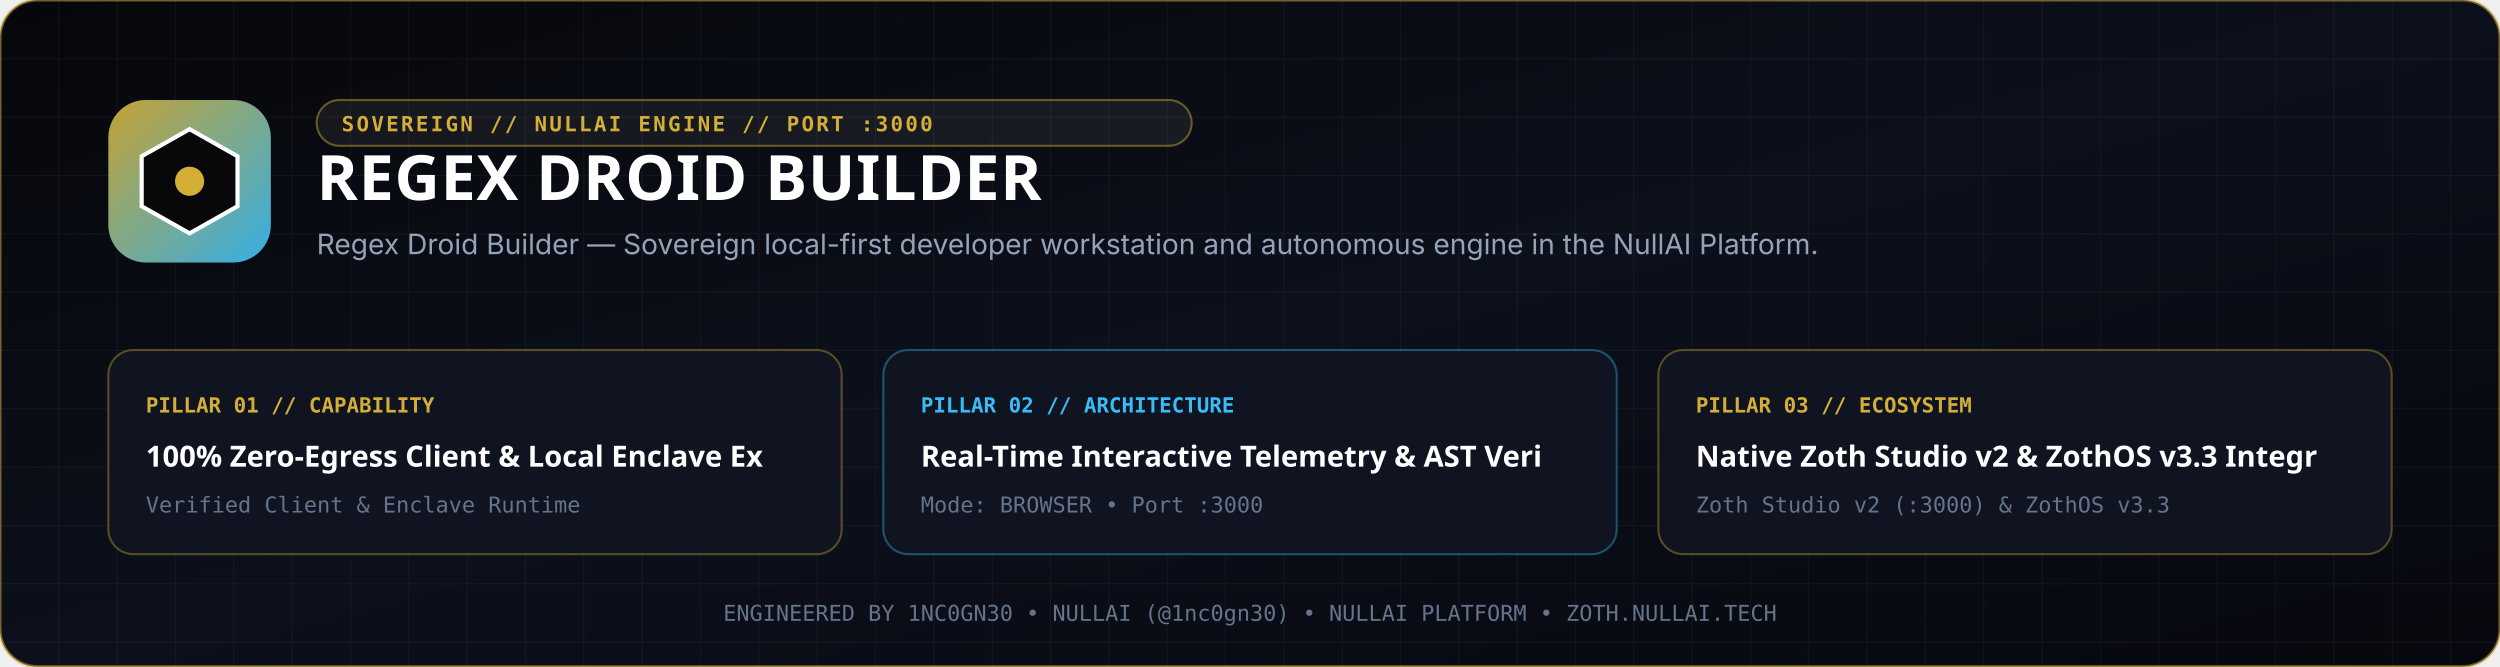
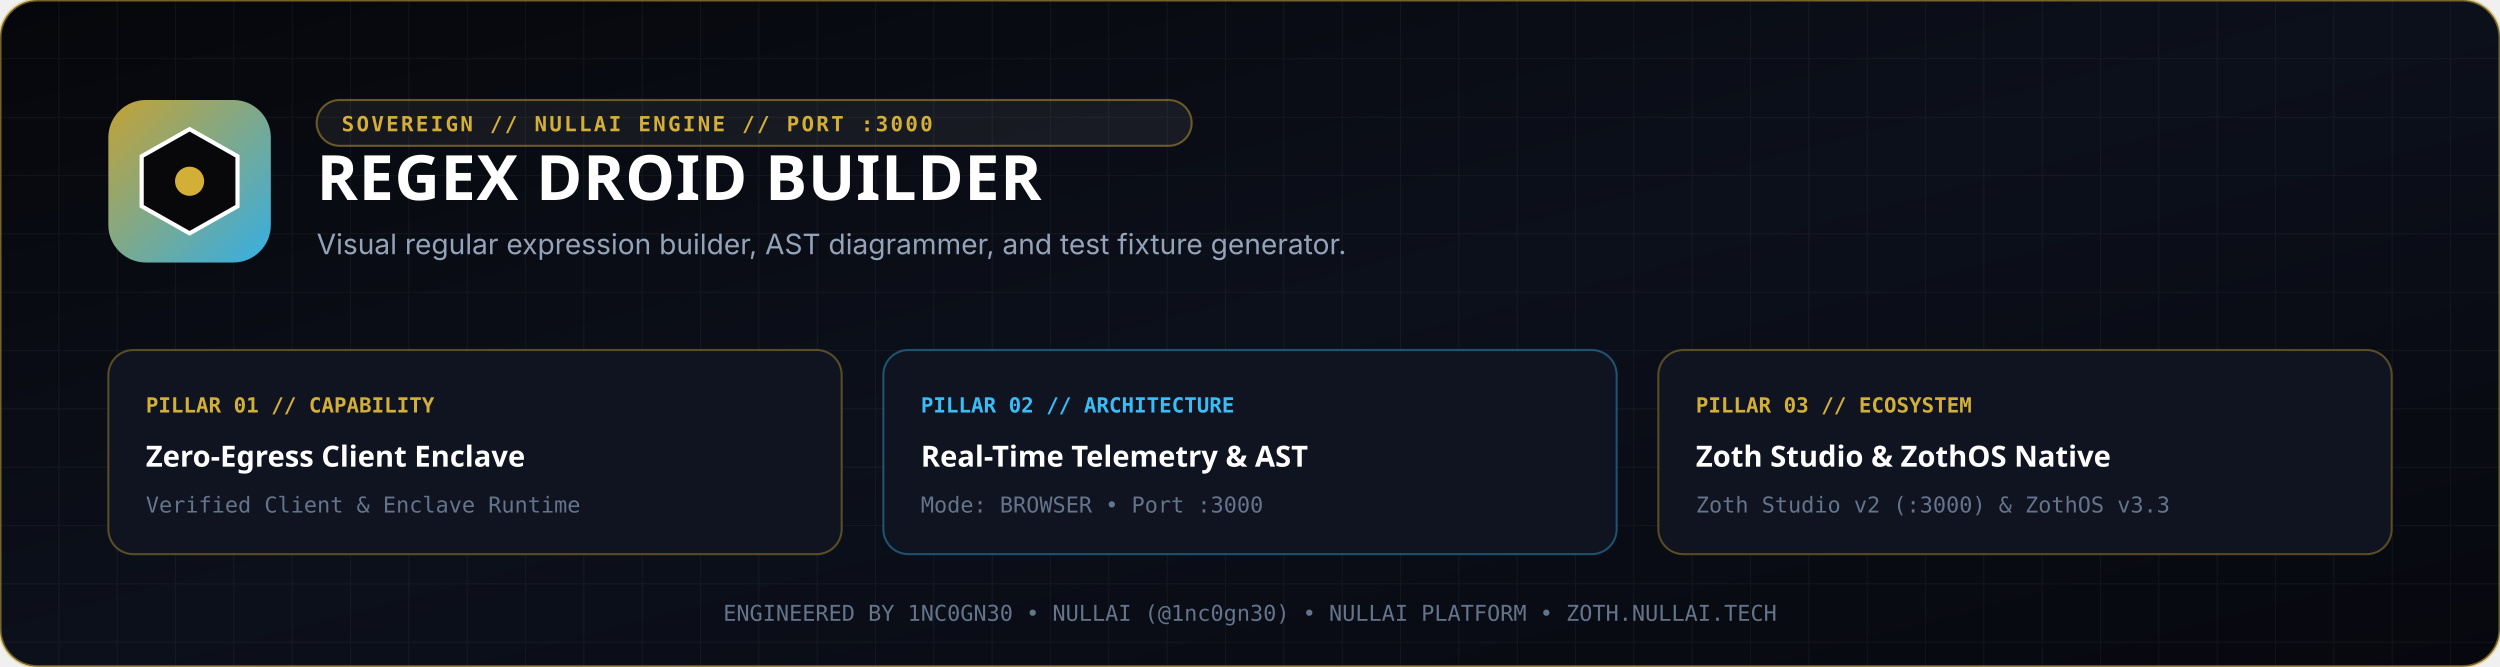
<svg xmlns="http://www.w3.org/2000/svg" viewBox="0 0 1200 320" width="100%" height="100%">
  <defs>
    <linearGradient id="bg" x1="0%" y1="0%" x2="100%" y2="100%">
      <stop offset="0%" stop-color="#06070B" />
      <stop offset="50%" stop-color="#0C101B" />
      <stop offset="100%" stop-color="#07080E" />
    </linearGradient>
    <linearGradient id="accent" x1="0%" y1="0%" x2="100%" y2="100%">
      <stop offset="0%" stop-color="#D4AF37" />
      <stop offset="100%" stop-color="#38BDF8" />
    </linearGradient>
    <pattern id="grid" width="28" height="28" patternUnits="userSpaceOnUse">
      <path d="M 28 0 L 0 0 0 28" fill="none" stroke="rgba(255,255,255,0.04)" stroke-width="1" />
    </pattern>
  </defs>
  <rect width="1200" height="320" rx="18" fill="url(#bg)" stroke="#D4AF37" stroke-opacity="0.5" stroke-width="1.5" />
  <rect width="1200" height="320" rx="18" fill="url(#grid)" />
  <g transform="translate(52, 48)">
    <rect width="78" height="78" rx="18" fill="url(#accent)" opacity="0.92" />
    <polygon points="39,14 62,27 62,51 39,64 16,51 16,27" fill="#08080B" stroke="#FFFFFF" stroke-width="2" />
    <circle cx="39" cy="39" r="7" fill="#D4AF37" />
  </g>
  <g transform="translate(152, 62)">
    <rect x="0" y="-14" width="420" height="22" rx="11" fill="rgba(255,255,255,0.06)" stroke="#D4AF37" stroke-opacity="0.45" />
    <text x="12" y="1" fill="#D4AF37" font-family="JetBrains Mono, monospace" font-size="10" font-weight="700" letter-spacing="1.1">SOVEREIGN // NULLAI ENGINE // PORT :3000</text>
    <text x="0" y="34" fill="#FFFFFF" font-family="Syne, Space Grotesk, sans-serif" font-size="30" font-weight="800" letter-spacing="0.4">REGEX DROID BUILDER</text>
-     <text x="0" y="60" fill="#94A3B8" font-family="Inter, sans-serif" font-size="13.5">Regex Droid Builder — Sovereign local-first developer workstation and autonomous engine in the NullAI Platform.</text>
+     <text x="0" y="60" fill="#94A3B8" font-family="Inter, sans-serif" font-size="13.5">Visual regular expression builder, AST diagrammer, and test fixture generator.</text>
  </g>
  <g transform="translate(52, 168)">
    <rect x="0" y="0" width="352" height="98" rx="12" fill="#101320" stroke="#D4AF37" stroke-opacity="0.38" />
    <text x="18" y="30" fill="#D4AF37" font-family="JetBrains Mono, monospace" font-size="10" font-weight="700">PILLAR 01 // CAPABILITY</text>
-     <text x="18" y="56" fill="#FFFFFF" font-family="Space Grotesk, sans-serif" font-size="14" font-weight="700">100% Zero-Egress Client &amp; Local Enclave Ex</text>
+     <text x="18" y="56" fill="#FFFFFF" font-family="Space Grotesk, sans-serif" font-size="14" font-weight="700">Zero-Egress Client Enclave</text>
    <text x="18" y="78" fill="#64748B" font-family="JetBrains Mono, monospace" font-size="10.5">Verified Client &amp; Enclave Runtime</text>
    <rect x="372" y="0" width="352" height="98" rx="12" fill="#101320" stroke="#38BDF8" stroke-opacity="0.38" />
    <text x="390" y="30" fill="#38BDF8" font-family="JetBrains Mono, monospace" font-size="10" font-weight="700">PILLAR 02 // ARCHITECTURE</text>
-     <text x="390" y="56" fill="#FFFFFF" font-family="Space Grotesk, sans-serif" font-size="14" font-weight="700">Real-Time Interactive Telemetry &amp; AST Veri</text>
+     <text x="390" y="56" fill="#FFFFFF" font-family="Space Grotesk, sans-serif" font-size="14" font-weight="700">Real-Time Telemetry &amp; AST</text>
    <text x="390" y="78" fill="#64748B" font-family="JetBrains Mono, monospace" font-size="10.5">Mode: BROWSER • Port :3000</text>
    <rect x="744" y="0" width="352" height="98" rx="12" fill="#101320" stroke="#D4AF37" stroke-opacity="0.38" />
    <text x="762" y="30" fill="#D4AF37" font-family="JetBrains Mono, monospace" font-size="10" font-weight="700">PILLAR 03 // ECOSYSTEM</text>
-     <text x="762" y="56" fill="#FFFFFF" font-family="Space Grotesk, sans-serif" font-size="14" font-weight="700">Native Zoth Studio v2 &amp; ZothOS v3.3 Integr</text>
+     <text x="762" y="56" fill="#FFFFFF" font-family="Space Grotesk, sans-serif" font-size="14" font-weight="700">Zoth Studio &amp; ZothOS Native</text>
    <text x="762" y="78" fill="#64748B" font-family="JetBrains Mono, monospace" font-size="10.5">Zoth Studio v2 (:3000) &amp; ZothOS v3.3</text>
  </g>
  <text x="600" y="298" text-anchor="middle" fill="#64748B" font-family="JetBrains Mono, monospace" font-size="10.5">
    ENGINEERED BY 1NC0GN30 • NULLAI (@1nc0gn30)  •  NULLAI PLATFORM  •  ZOTH.NULLAI.TECH
  </text>
</svg>
